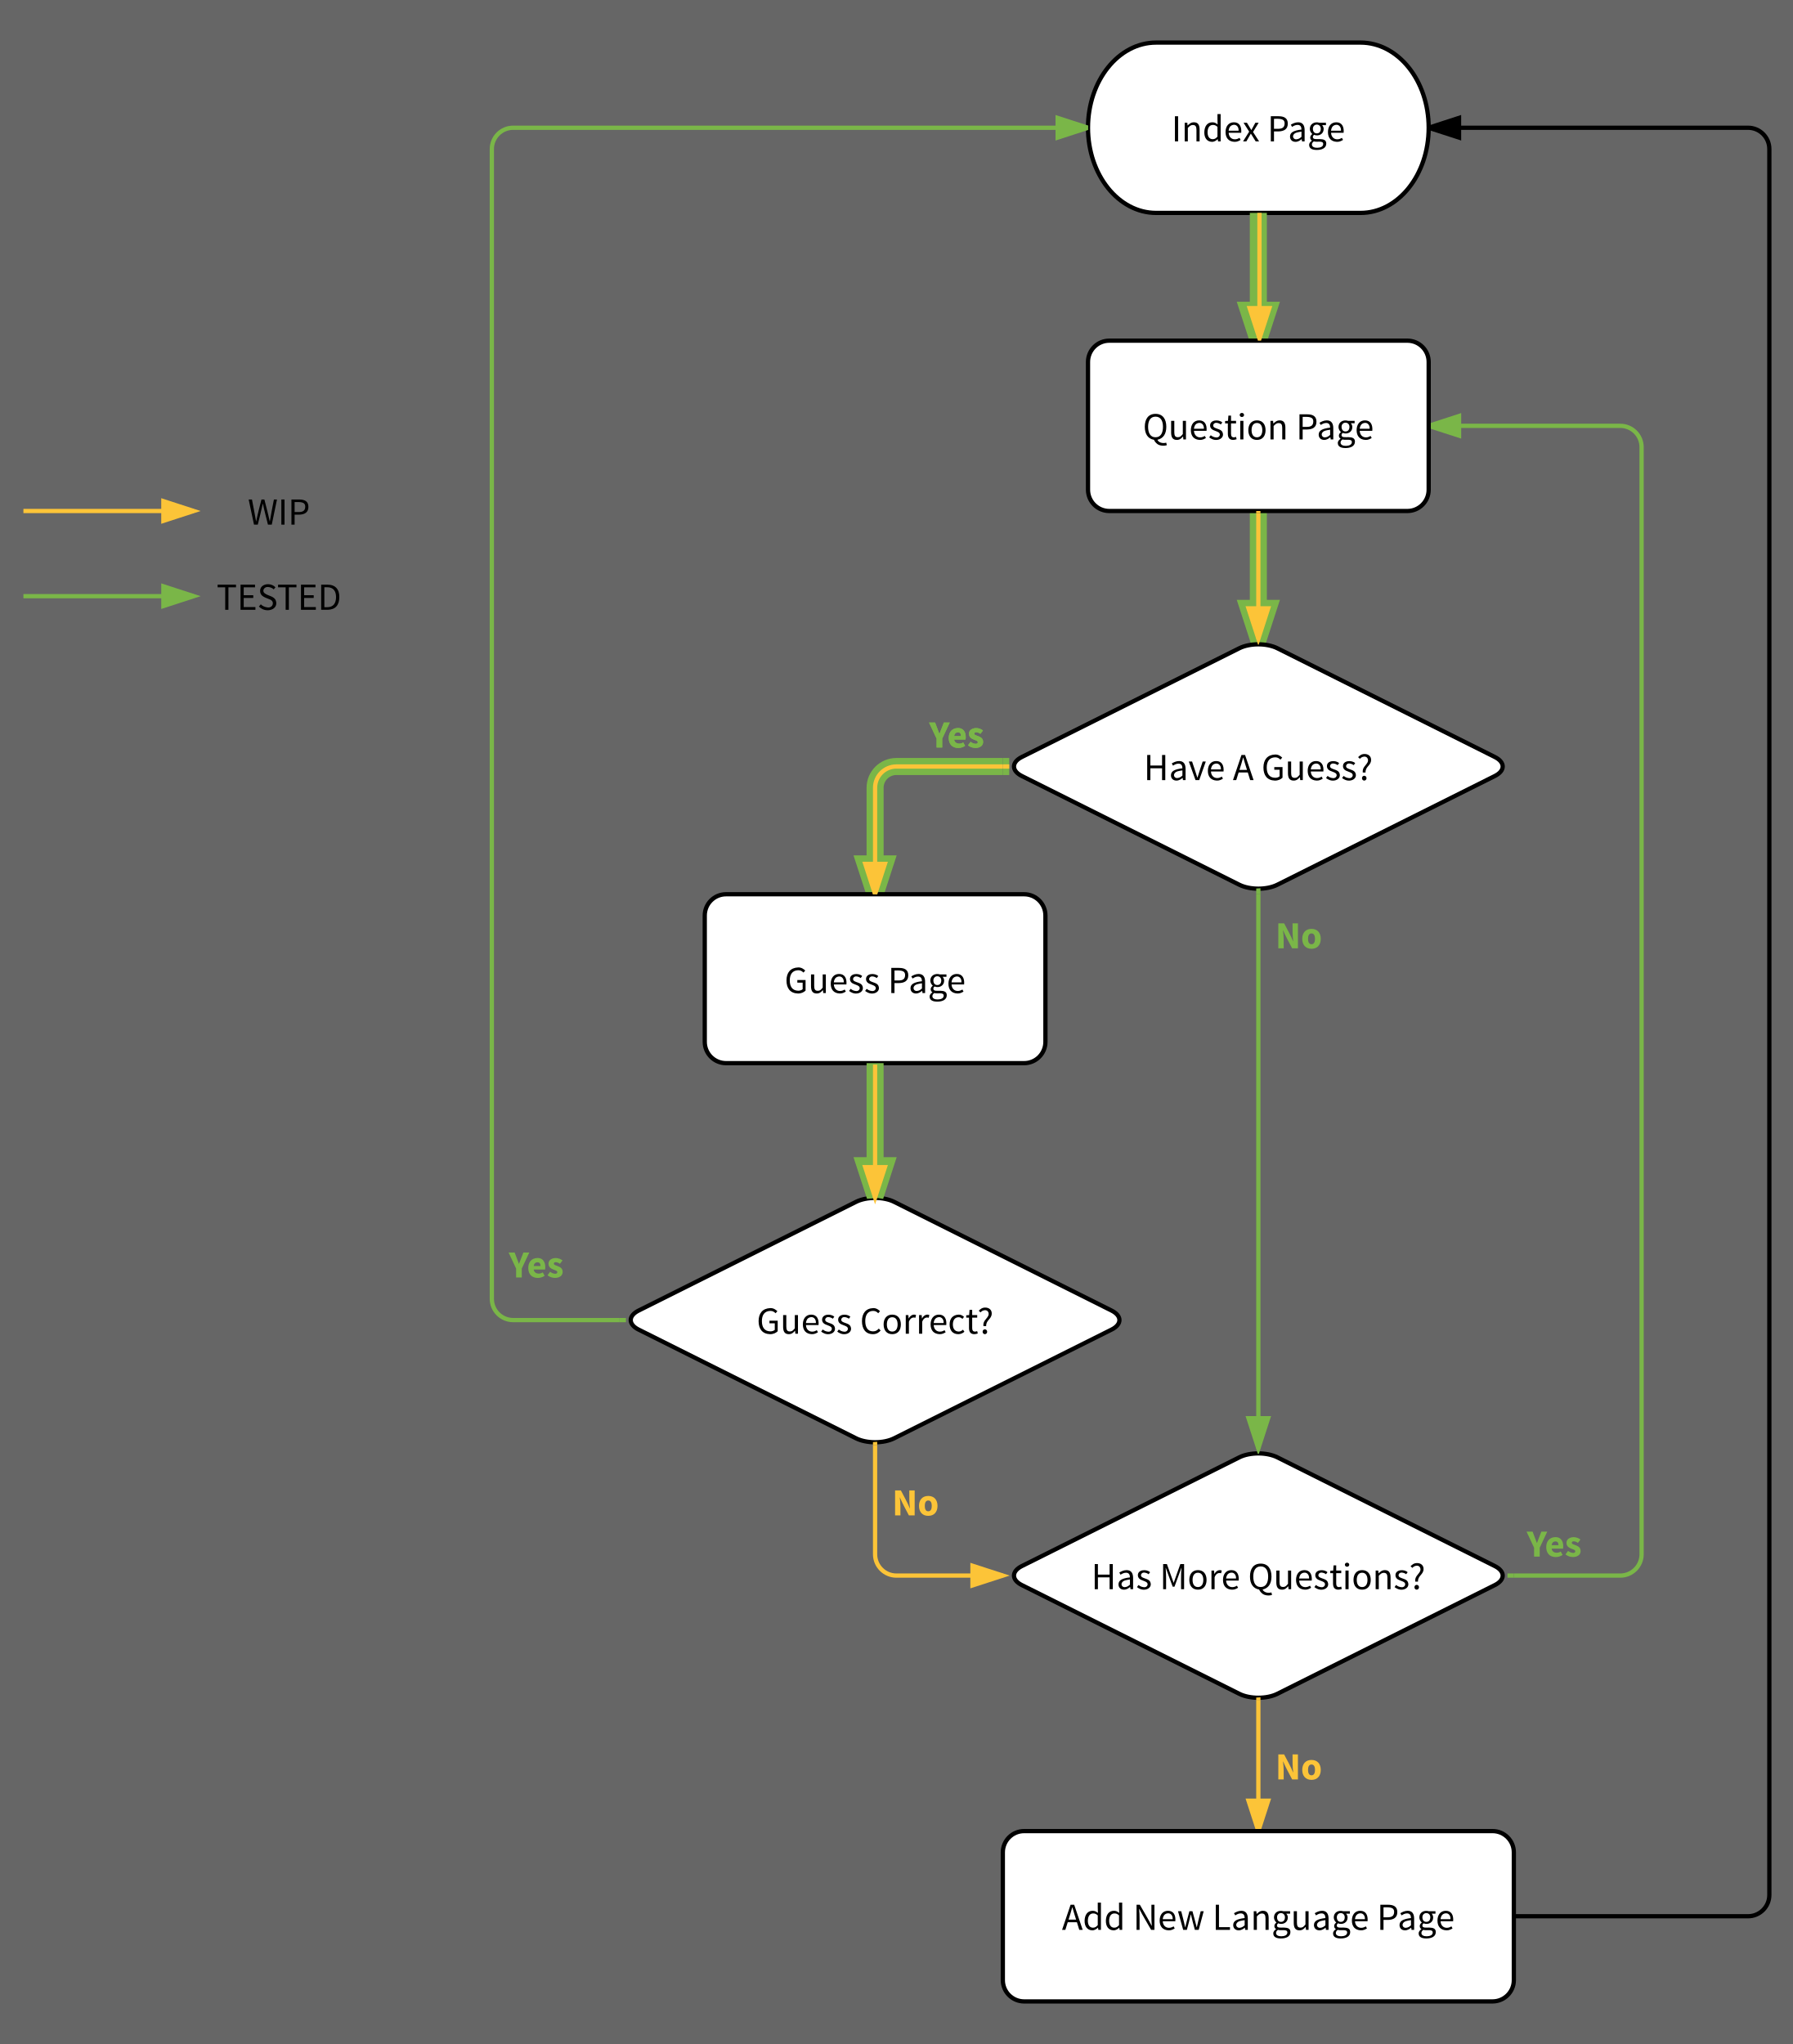
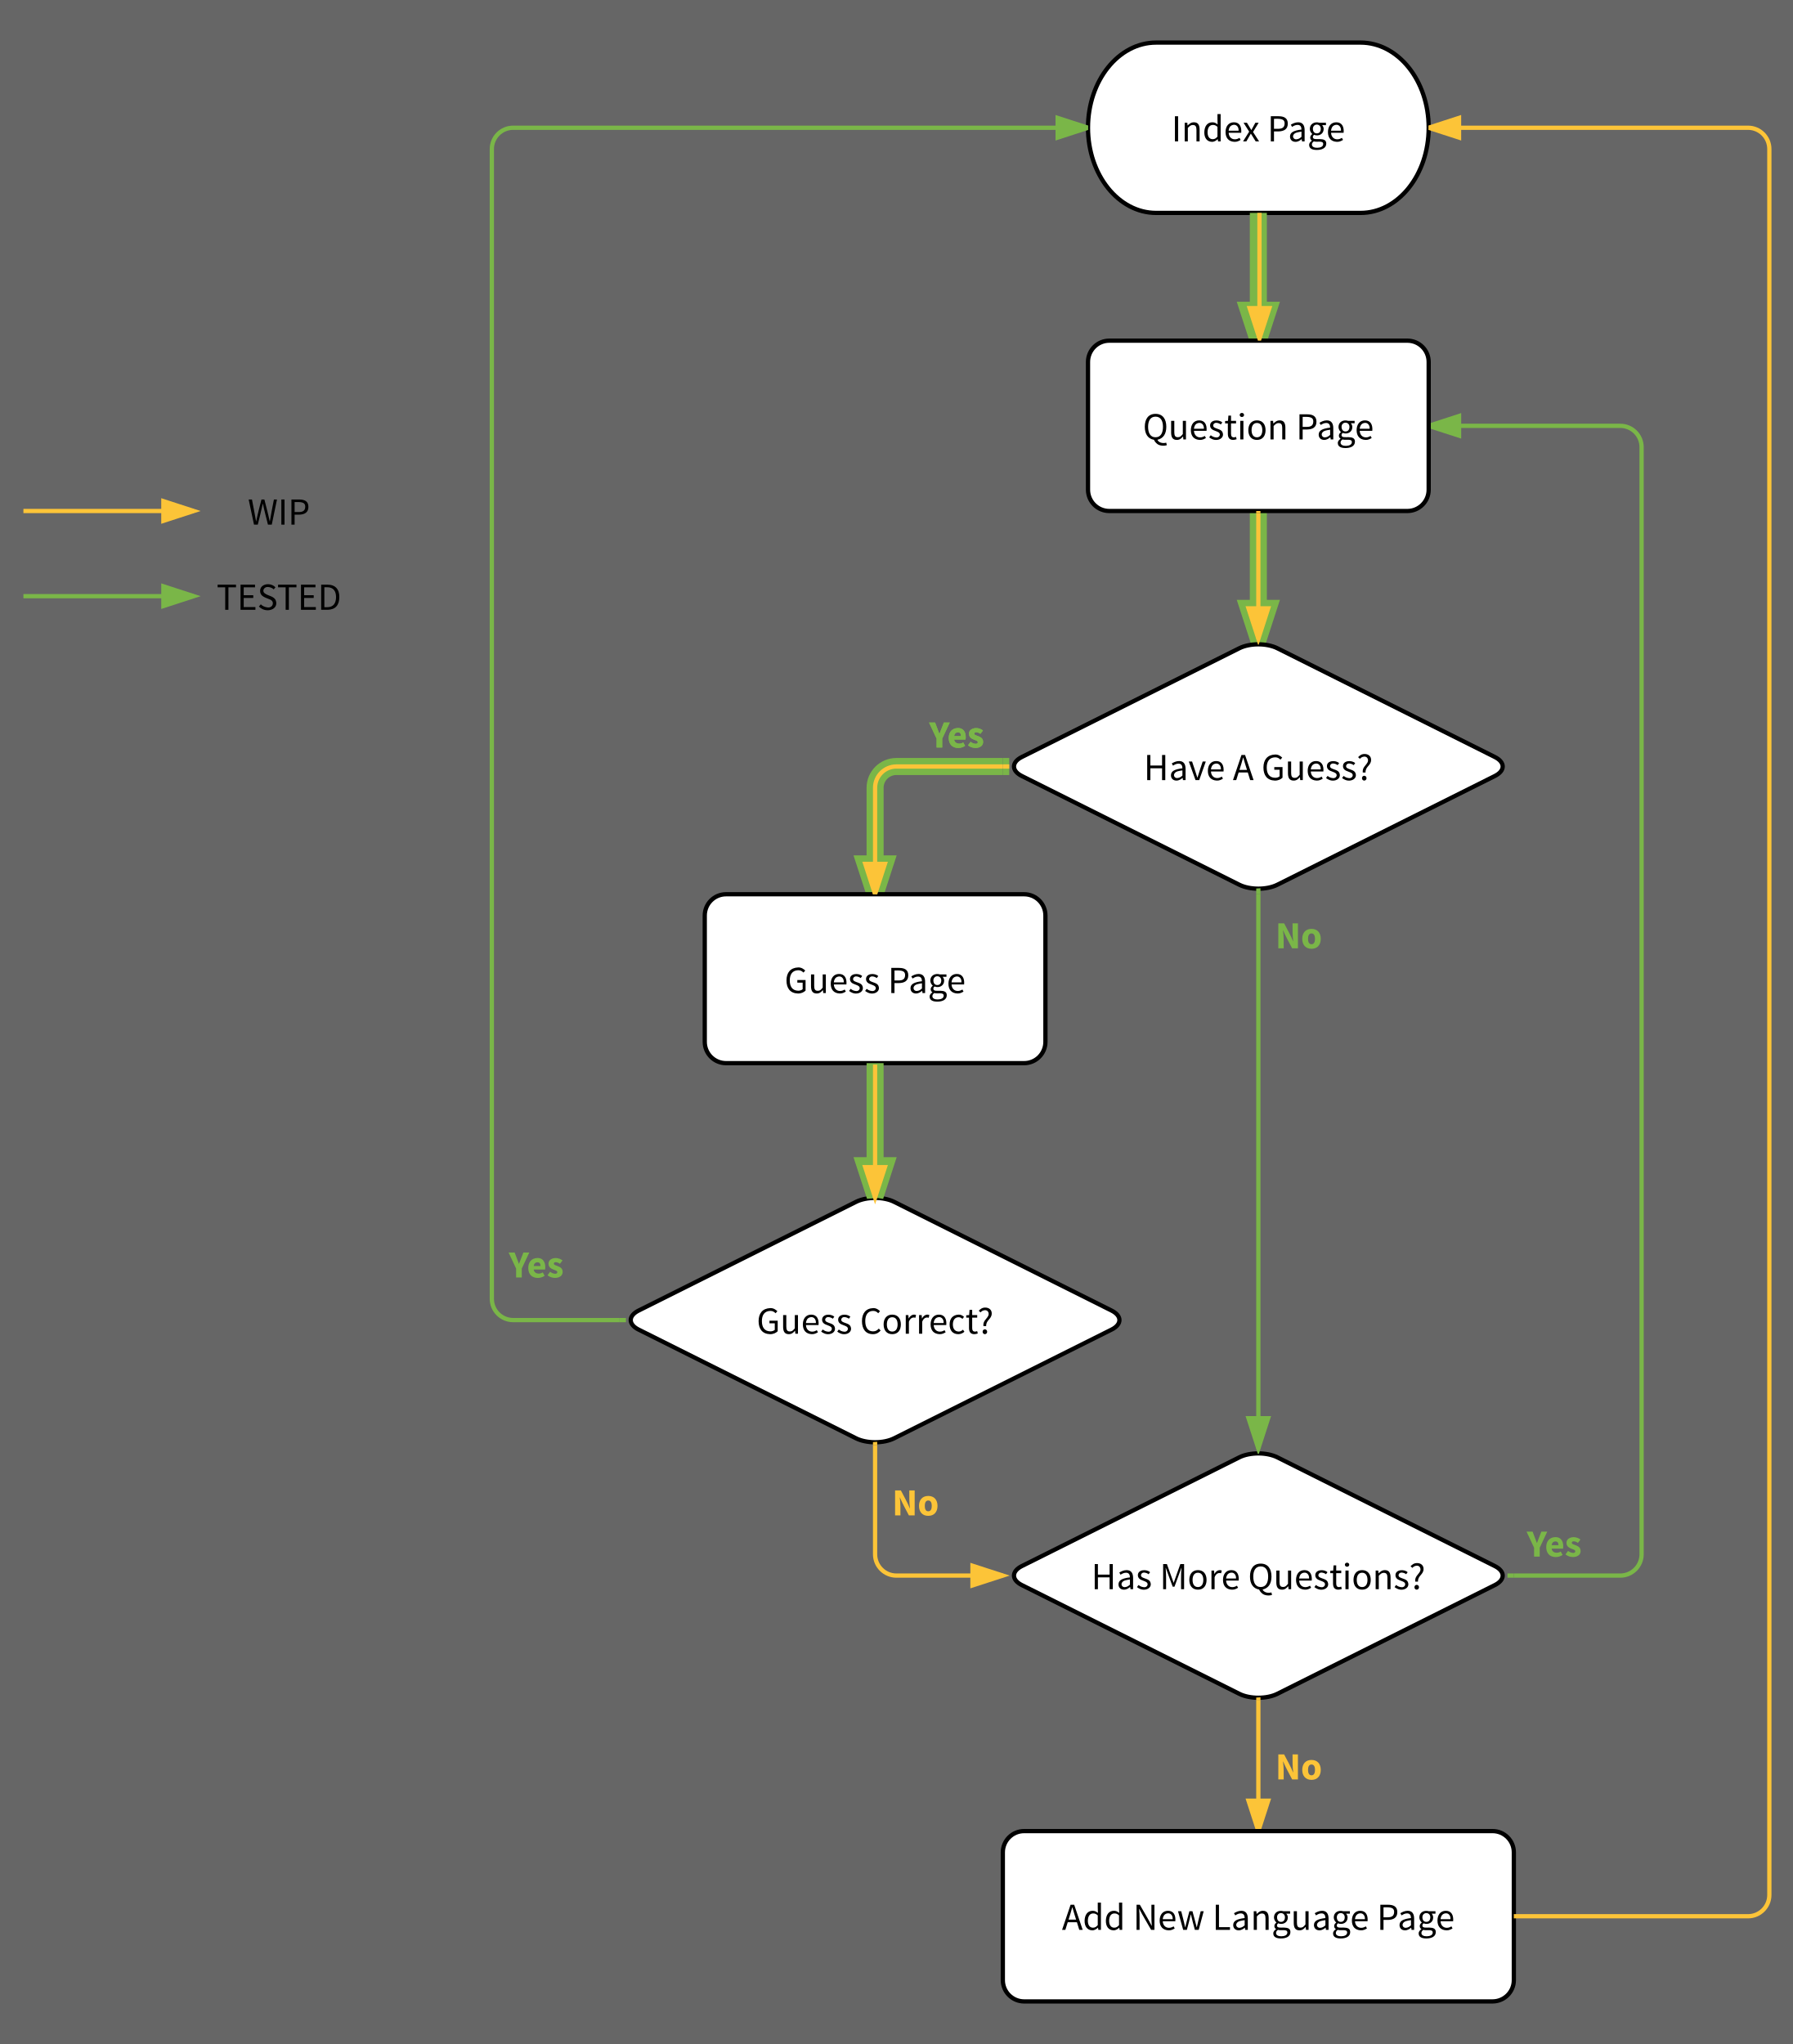
<svg xmlns="http://www.w3.org/2000/svg" xmlns:xlink="http://www.w3.org/1999/xlink" width="842" height="960">
  <g transform="translate(-69 -80)">
    <path d="M0 0h1360v1760H0z" fill="#666" />
    <path d="M708 100c17.67 0 32 17.9 32 40s-14.33 40-32 40h-96c-17.67 0-32-17.9-32-40s14.33-40 32-40z" stroke="#000" stroke-width="2" fill="#fff" />
    <use xlink:href="#a" transform="matrix(1,0,0,1,585,105) translate(34.203 41.399)" />
    <use xlink:href="#b" transform="matrix(1,0,0,1,585,105) translate(79.239 41.399)" />
    <path d="M660 180v60" stroke="#7ab648" stroke-width="8" fill="none" />
    <path d="M660 240l-4.64-14.27h9.28z" fill="#7ab648" />
    <path d="M664.2 240h-8.4l-5.94-18.27h20.28z" fill="#7ab648" />
    <path d="M660 320v60" stroke="#7ab648" stroke-width="8" fill="none" />
    <path d="M660 380l-4.64-14.27h9.28z" fill="#7ab648" />
    <path d="M663.24 382.98l-1.72-.3-4.76.3-6.9-21.25h20.28z" fill="#7ab648" />
    <path d="M651.06 384.47c4.94-2.47 12.94-2.47 17.88 0l102.12 51.06c4.94 2.47 4.94 6.47 0 8.94l-102.12 51.06c-4.94 2.47-12.94 2.47-17.88 0l-102.12-51.06c-4.94-2.47-4.94-6.47 0-8.94z" stroke="#000" stroke-width="2" fill="#fff" />
    <use xlink:href="#c" transform="matrix(1,0,0,1,545,385) translate(61.18 61.399)" />
    <use xlink:href="#d" transform="matrix(1,0,0,1,545,385) translate(103.03 61.399)" />
    <use xlink:href="#e" transform="matrix(1,0,0,1,545,385) translate(116.458 61.399)" />
    <path d="M471.06 644.47c4.94-2.47 12.94-2.47 17.88 0l102.12 51.06c4.94 2.47 4.94 6.47 0 8.94l-102.12 51.06c-4.94 2.47-12.94 2.47-17.88 0l-102.12-51.06c-4.94-2.47-4.94-6.47 0-8.94z" stroke="#000" stroke-width="2" fill="#fff" />
    <use xlink:href="#f" transform="matrix(1,0,0,1,365,645) translate(59.353 61.399)" />
    <use xlink:href="#g" transform="matrix(1,0,0,1,365,645) translate(107.899 61.399)" />
    <path d="M360 700h-50c-5.52 0-10-4.48-10-10V150c0-5.52 4.48-10 10-10h270" stroke="#7ab648" stroke-width="2" fill="none" />
    <path d="M363 701h-3v-2h3zM580 140l-14.27 4.64v-9.28z" fill="#7ab648" />
    <path d="M580.06 138.97L580 140l.04 1.04-15.3 4.97v-12zm-13.33 4.3l10.03-3.27-10.03-3.26z" fill="#7ab648" />
    <use xlink:href="#h" transform="matrix(1,0,0,1,308,662.2779) translate(0.005 17.712)" />
    <path d="M480 758.66V810c0 5.52 4.48 10 10 10h50" stroke="#fcc438" stroke-width="2" fill="none" />
    <path d="M481 758.66h-2v-1.36l2-.13zM540 820l-14.27 4.64v-9.28z" fill="#fcc438" />
    <path d="M543.24 820l-18.5 6v-12zm-16.5 3.26l10.02-3.26-10.03-3.26z" fill="#fcc438" />
    <use xlink:href="#i" transform="matrix(1,0,0,1,488,774.0203) translate(0.005 17.712)" />
    <path d="M651.06 764.47c4.94-2.47 12.94-2.47 17.88 0l102.12 51.06c4.94 2.47 4.94 6.47 0 8.94l-102.12 51.06c-4.94 2.47-12.94 2.47-17.88 0l-102.12-51.06c-4.94-2.47-4.94-6.47 0-8.94z" stroke="#000" stroke-width="2" fill="#fff" />
    <use xlink:href="#j" transform="matrix(1,0,0,1,545,765) translate(36.538 61.399)" />
    <use xlink:href="#k" transform="matrix(1,0,0,1,545,765) translate(68.668 61.399)" />
    <use xlink:href="#l" transform="matrix(1,0,0,1,545,765) translate(110.14 61.399)" />
    <path d="M660 760.34V500" stroke="#7ab648" stroke-width="2" fill="none" />
    <path d="M660 760.34l-4.64-14.26h9.28z" fill="#7ab648" />
    <path d="M660.27 762.75l-.53.03-5.75-17.7h12zm-3.53-15.67L660 757.1l3.26-10.02zM661 500h-2v-2.7l2-.13z" fill="#7ab648" />
    <use xlink:href="#m" transform="matrix(1,0,0,1,668,507.687) translate(0.005 17.712)" />
    <path d="M660 878.66V940" stroke="#fcc438" stroke-width="2" fill="none" />
    <path d="M661 878.66h-2v-1.36l2-.13zM660 940l-4.64-14.27h9.28z" fill="#fcc438" />
    <path d="M661.05 940h-2.1L654 924.73h12zm-4.3-13.27l3.25 10.03 3.26-10.03z" fill="#fcc438" />
    <use xlink:href="#i" transform="matrix(1,0,0,1,668,898.0153) translate(0.005 17.712)" />
    <path d="M540 950c0-5.52 4.48-10 10-10h220c5.52 0 10 4.48 10 10v60c0 5.52-4.48 10-10 10H550c-5.52 0-10-4.48-10-10z" stroke="#000" stroke-width="2" fill="#fff" />
    <use xlink:href="#n" transform="matrix(1,0,0,1,545,945) translate(22.768 41.399)" />
    <use xlink:href="#o" transform="matrix(1,0,0,1,545,945) translate(56.176 41.399)" />
    <use xlink:href="#p" transform="matrix(1,0,0,1,545,945) translate(93.4 41.399)" />
    <use xlink:href="#q" transform="matrix(1,0,0,1,545,945) translate(170.674 41.399)" />
-     <path d="M780 980h110c5.52 0 10-4.48 10-10V150c0-5.52-4.48-10-10-10H740" stroke="#000" stroke-width="2" fill="none" />
-     <path d="M754.27 144.64L740 140l14.27-4.64z" />
-     <path d="M755.27 146l-15.33-4.97.06-1.03-.04-1.04 15.3-4.97zm-12.03-6l10.03 3.26v-6.52z" />
+     <path d="M780 980h110c5.52 0 10-4.48 10-10V150c0-5.52-4.48-10-10-10H740" stroke="#fcc438" stroke-width="2" fill="none" />
+     <path d="M754.27 144.64L740 140l14.27-4.64z" fill="#fcc438" />
+     <path d="M755.27 146l-15.33-4.97.06-1.03-.04-1.04 15.3-4.97zm-12.03-6l10.03 3.26v-6.52z" fill="#fcc438" />
    <path d="M740 280h90c5.52 0 10 4.48 10 10v520c0 5.52-4.48 10-10 10h-50" stroke="#7ab648" stroke-width="2" fill="none" />
    <path d="M754.27 284.64L740 280l14.27-4.64z" fill="#7ab648" />
    <path d="M755.27 286L740 281.06v-2.1l15.27-4.96zm-12.03-6l10.03 3.26v-6.52zM780 821h-3v-2h3z" fill="#7ab648" />
    <use xlink:href="#h" transform="matrix(1,0,0,1,786.101,793.374) translate(0.005 17.712)" />
    <path d="M540 440h-50c-5.52 0-10 4.48-10 10v50" stroke="#7ab648" stroke-width="8" fill="none" />
    <path d="M543 444h-3v-8h3zM480 500l-4.64-14.27h9.28z" fill="#7ab648" />
    <path d="M484.2 500h-8.4l-5.94-18.27h20.28z" fill="#7ab648" />
    <use xlink:href="#h" transform="matrix(1,0,0,1,505.4763,413.374) translate(0.005 17.712)" />
    <path d="M580 250c0-5.52 4.48-10 10-10h140c5.52 0 10 4.48 10 10v60c0 5.52-4.48 10-10 10H590c-5.52 0-10-4.48-10-10z" stroke="#000" stroke-width="2" fill="#fff" />
    <use xlink:href="#r" transform="matrix(1,0,0,1,585,245) translate(20.739 41.399)" />
    <use xlink:href="#q" transform="matrix(1,0,0,1,585,245) translate(92.703 41.399)" />
    <path d="M400 510c0-5.52 4.48-10 10-10h140c5.52 0 10 4.48 10 10v59.33c0 5.53-4.48 10-10 10H410c-5.52 0-10-4.47-10-10z" stroke="#000" stroke-width="2" fill="#fff" />
    <use xlink:href="#f" transform="matrix(1,0,0,1,405,505) translate(32.448 41.399)" />
    <use xlink:href="#q" transform="matrix(1,0,0,1,405,505) translate(80.994 41.399)" />
    <path d="M480 579.33v62.43" stroke="#7ab648" stroke-width="8" fill="none" />
    <path d="M480 641.76l-4.64-14.26h9.28z" fill="#7ab648" />
    <path d="M483.78 643.08l-2.26-.4-5.32.34-6.34-19.52h20.28z" fill="#7ab648" />
    <path d="M660.53 181v58" stroke="#fcc438" stroke-width="2" fill="none" />
    <path d="M661.53 181h-2v-1h2zM660.53 239l-4.63-14.27h9.27z" fill="#fcc438" />
    <path d="M661.26 240h-1.45l-5.28-16.27h12.03zm-4-14.27l3.27 10.03 3.26-10.03z" fill="#fcc438" />
    <path d="M80 320h80" stroke="#fcc438" stroke-width="2" fill="none" />
    <path d="M160 320l-14.27 4.64v-9.28z" stroke="#fcc438" stroke-width="2" fill="#fcc438" />
    <path d="M80 360h80" stroke="#7ab648" stroke-width="2" fill="none" />
    <path d="M160 360l-14.27 4.64v-9.28z" stroke="#7ab648" stroke-width="2" fill="#7ab648" />
    <path d="M160 310c0-5.52 4.48-10 10-10h60c5.52 0 10 4.48 10 10v20c0 5.52-4.48 10-10 10h-60c-5.52 0-10-4.48-10-10z" fill="none" />
    <use xlink:href="#s" transform="matrix(1,0,0,1,165,305) translate(20.375 21.399)" />
    <path d="M160 350c0-5.52 4.48-10 10-10h60c5.52 0 10 4.48 10 10v20c0 5.52-4.48 10-10 10h-60c-5.52 0-10-4.48-10-10z" fill="none" />
    <use xlink:href="#t" transform="matrix(1,0,0,1,165,345) translate(5.705 21.399)" />
    <path d="M660 321v59" stroke="#fcc438" stroke-width="2" fill="none" />
    <path d="M661 321h-2v-1h2zM660 380l-4.64-14.27h9.28z" fill="#fcc438" />
    <path d="M660.16 382.76l-.3.02-5.87-18.05h12zm-3.42-16.03l3.26 10.03 3.26-10.03z" fill="#fcc438" />
    <path d="M540 440h-50c-5.52 0-10 4.48-10 10v50" stroke="#fcc438" stroke-width="2" fill="none" />
    <path d="M543 441h-3v-2h3zM480 500l-4.64-14.27h9.28z" fill="#fcc438" />
    <path d="M481.05 500h-2.1L474 484.73h12zm-4.3-13.27l3.25 10.03 3.26-10.03z" fill="#fcc438" />
    <g>
      <use xlink:href="#h" transform="matrix(1,0,0,1,505.4763,413.374) translate(0.005 17.712)" />
    </g>
    <path d="M480 580v62.43" stroke="#fcc438" stroke-width="2" fill="none" />
    <path d="M480 642.43l-4.64-14.26h9.28z" stroke="#fcc438" stroke-width="2" fill="#fcc438" />
    <defs>
      <path d="M90-656h83V0H90v-656" id="u" />
      <path d="M297-427c-68 0-89 36-133 75V0H82v-486h68l7 70h3c43-40 85-82 163-82 111 0 147 74 148 190V0h-82v-297c-1-82-18-130-92-130" id="v" />
      <path d="M248 12C114 10 43-95 47-242c4-146 72-256 211-256 65 0 96 26 136 56-6-85-3-179-4-270h83V0h-68l-7-57h-3c-35 32-83 69-147 69zm24-441c-97 0-138 83-140 186-2 104 39 186 134 186 59 0 90-30 124-67v-254c-35-31-64-51-118-51" id="w" />
      <path d="M279 12C129 6 46-87 46-242c0-148 77-256 218-256 148 0 205 117 191 273H127c4 97 64 171 162 171 51 0 87-18 121-38l29 54c-42 25-92 53-160 50zm107-291c7-109-70-183-170-143-53 21-83 73-90 143h260" id="x" />
      <path d="M173-254L26-486h89c39 62 75 126 113 188h4c34-63 68-126 103-188h86L274-245 432 0h-89c-42-66-83-133-124-200h-4C176-134 140-65 100 0H14" id="y" />
      <g id="a">
        <use transform="matrix(0.018,0,0,0.018,0,0)" xlink:href="#u" />
        <use transform="matrix(0.018,0,0,0.018,4.734,0)" xlink:href="#v" />
        <use transform="matrix(0.018,0,0,0.018,14.58,0)" xlink:href="#w" />
        <use transform="matrix(0.018,0,0,0.018,24.57,0)" xlink:href="#x" />
        <use transform="matrix(0.018,0,0,0.018,33.372,0)" xlink:href="#y" />
      </g>
      <path d="M533-463c0 144-98 200-242 203H173V0H90v-656h201c145 0 242 48 242 193zm-83 0c5-141-139-126-277-126v261h108c107-1 165-34 169-135" id="z" />
      <path d="M201 12C118 12 58-40 58-126c0-53 24-94 72-122s123-49 227-60c-1-72-27-121-100-122-60-1-108 28-145 52l-33-57c46-28 114-63 191-63 121 0 168 82 169 200V0h-68c-4-19-2-42-9-58-42 33-92 70-161 70zm23-66c62-5 93-31 133-65v-135c-89 14-171 22-207 80-36 57 6 125 74 120" id="A" />
      <path d="M167 0c-28 21-50 43-50 82 0 62 68 87 141 85 79-2 154-27 154-99 0-98-160-40-245-68zm79 224C139 224 45 194 45 93c0-52 35-84 71-110v-4c-23-15-43-40-43-79 0-42 30-73 53-90v-4c-30-26-63-73-63-131 0-132 122-199 252-161h169v63H384c21 21 40 58 40 100 0 132-129 200-251 152-16 14-31 29-31 58-1 71 108 51 180 53 101 3 170 24 170 116 0 121-115 168-246 168zM143-325c2 69 37 116 103 116s101-47 103-116c2-66-42-112-103-113-61 0-105 47-103 113" id="B" />
      <g id="b">
        <use transform="matrix(0.018,0,0,0.018,0,0)" xlink:href="#z" />
        <use transform="matrix(0.018,0,0,0.018,9.594,0)" xlink:href="#A" />
        <use transform="matrix(0.018,0,0,0.018,18.81,0)" xlink:href="#B" />
        <use transform="matrix(0.018,0,0,0.018,27.63,0)" xlink:href="#x" />
      </g>
      <path d="M90-656h83v275h305v-275h84V0h-84v-309H173V0H90v-656" id="C" />
      <path d="M12-486h85c46 139 93 277 137 419h4c42-142 90-280 136-419h81L283 0h-96" id="D" />
      <g id="c">
        <use transform="matrix(0.018,0,0,0.018,0,0)" xlink:href="#C" />
        <use transform="matrix(0.018,0,0,0.018,11.736,0)" xlink:href="#A" />
        <use transform="matrix(0.018,0,0,0.018,20.952,0)" xlink:href="#D" />
        <use transform="matrix(0.018,0,0,0.018,29.286,0)" xlink:href="#x" />
      </g>
      <path d="M369-267c-33-107-67-211-97-321h-4c-28 111-63 214-96 321h197zm21 67H151L88 0H3l222-656h94L541 0h-89" id="E" />
      <use transform="matrix(0.018,0,0,0.018,0,0)" xlink:href="#E" id="d" />
      <path d="M347 12C149 5 52-125 52-328c0-204 103-332 302-340 87-4 146 41 188 81l-47 53c-34-33-72-63-140-61-151 5-217 111-217 265 0 157 63 265 218 269 47 1 93-16 118-39v-171H335v-69h215v276c-42 43-116 79-203 76" id="F" />
      <path d="M224 12C112 12 76-61 75-178v-308h83v297c1 82 17 130 91 130 69 0 90-36 131-82v-345h82V0h-68l-7-76h-3c-42 46-81 88-160 88" id="G" />
      <path d="M374-191C441-40 261 57 110-7 79-20 51-36 28-55l41-55c40 31 77 52 143 58 87 8 128-92 60-134-81-50-214-50-220-174-7-157 230-170 318-83l-39 52c-30-22-63-38-111-43-80-8-120 85-56 122 69 40 177 47 210 121" id="H" />
      <path d="M377-522c-5 146-153 167-145 324h-72c-16-134 82-180 126-269 32-68-7-151-86-147-52 3-89 27-115 58l-47-43c40-43 89-83 168-83 101-1 175 60 171 160zM198 12c-33 0-59-28-59-62 0-36 25-64 59-64s60 28 60 64c0 34-27 62-60 62" id="I" />
      <g id="e">
        <use transform="matrix(0.018,0,0,0.018,0,0)" xlink:href="#F" />
        <use transform="matrix(0.018,0,0,0.018,11.106,0)" xlink:href="#G" />
        <use transform="matrix(0.018,0,0,0.018,20.898,0)" xlink:href="#x" />
        <use transform="matrix(0.018,0,0,0.018,29.826,0)" xlink:href="#H" />
        <use transform="matrix(0.018,0,0,0.018,37.368,0)" xlink:href="#H" />
        <use transform="matrix(0.018,0,0,0.018,44.712,0)" xlink:href="#I" />
      </g>
      <g id="f">
        <use transform="matrix(0.018,0,0,0.018,0,0)" xlink:href="#F" />
        <use transform="matrix(0.018,0,0,0.018,11.106,0)" xlink:href="#G" />
        <use transform="matrix(0.018,0,0,0.018,20.898,0)" xlink:href="#x" />
        <use transform="matrix(0.018,0,0,0.018,29.826,0)" xlink:href="#H" />
        <use transform="matrix(0.018,0,0,0.018,37.368,0)" xlink:href="#H" />
      </g>
      <path d="M339 12C145 12 52-127 52-328s97-332 292-340c80-3 141 40 179 81l-47 53c-32-34-69-61-131-61-146 0-207 114-207 265S195-61 341-61c74 0 112-32 151-73l47 51c-48 54-106 95-200 95" id="J" />
      <path d="M271 12C125 12 46-91 46-242c0-152 79-256 225-256s225 104 225 256c0 151-79 254-225 254zm0-442c-100 0-140 84-140 188S172-56 271-56s140-82 140-186-40-188-140-188" id="K" />
      <path d="M334-416c-89-26-142 29-170 104V0H82v-486h68l7 88h3c31-63 101-124 190-90" id="L" />
      <path d="M274 12C124 12 46-89 46-242c0-154 84-249 234-256 64-3 108 29 142 58l-41 53c-27-22-53-43-98-43-104 0-152 81-152 188S178-60 281-56c50 2 87-25 114-49l37 54c-39 34-91 63-158 63" id="M" />
      <path d="M235 12C135 12 96-49 96-150v-269H24v-62l76-5 10-136h69v136h131v67H179v270c1 58 17 94 75 94 19 0 41-7 55-13l16 62c-25 8-58 18-90 18" id="N" />
      <g id="g">
        <use transform="matrix(0.018,0,0,0.018,0,0)" xlink:href="#J" />
        <use transform="matrix(0.018,0,0,0.018,10.278,0)" xlink:href="#K" />
        <use transform="matrix(0.018,0,0,0.018,20.034,0)" xlink:href="#L" />
        <use transform="matrix(0.018,0,0,0.018,26.28,0)" xlink:href="#L" />
        <use transform="matrix(0.018,0,0,0.018,32.346,0)" xlink:href="#x" />
        <use transform="matrix(0.018,0,0,0.018,41.274,0)" xlink:href="#M" />
        <use transform="matrix(0.018,0,0,0.018,49.482,0)" xlink:href="#N" />
        <use transform="matrix(0.018,0,0,0.018,55.098,0)" xlink:href="#I" />
      </g>
      <path fill="#7ab648" d="M189-232L-8-652h158c38 98 75 194 111 294h4c37-99 75-196 114-294h154L336-232V0H189v-232" id="O" />
      <path fill="#7ab648" d="M287 12C128 12 36-86 36-248c0-153 86-255 234-260 163-6 229 133 205 300H178c9 112 149 136 236 75l49 89c-44 30-107 56-176 56zm69-311c-1-57-23-99-83-97-56 2-88 40-96 97h179" id="P" />
      <path fill="#7ab648" d="M415-148C416-3 245 40 110-7 76-20 46-36 21-57l66-92c39 28 72 46 128 52 64 7 83-58 31-81-84-38-196-56-200-175-4-140 166-184 290-135 29 12 54 27 75 43l-66 88c-30-22-61-38-105-42-63-5-71 55-26 75 86 37 200 53 201 176" id="Q" />
      <g id="h">
        <use transform="matrix(0.018,0,0,0.018,0,0)" xlink:href="#O" />
        <use transform="matrix(0.018,0,0,0.018,8.46,0)" xlink:href="#P" />
        <use transform="matrix(0.018,0,0,0.018,17.784,0)" xlink:href="#Q" />
      </g>
      <path fill="#fcc438" d="M199-467c20 141 19 305 18 467H77v-652h151c79 155 166 302 234 468h4c-20-141-20-306-18-468h140V0H437c-79-155-165-303-234-467h-4" id="R" />
      <path fill="#fcc438" d="M278 12C125 12 36-90 36-248s89-260 242-260c152 0 241 102 241 260S430 12 278 12zm0-401c-69 0-91 65-91 141s22 141 91 141c68 0 91-66 91-141s-23-141-91-141" id="S" />
      <g id="i">
        <use transform="matrix(0.018,0,0,0.018,0,0)" xlink:href="#R" />
        <use transform="matrix(0.018,0,0,0.018,11.97,0)" xlink:href="#S" />
      </g>
      <g id="j">
        <use transform="matrix(0.018,0,0,0.018,0,0)" xlink:href="#C" />
        <use transform="matrix(0.018,0,0,0.018,11.736,0)" xlink:href="#A" />
        <use transform="matrix(0.018,0,0,0.018,20.952,0)" xlink:href="#H" />
      </g>
      <path d="M156-555c17 172 9 368 11 555H90v-656h98c58 162 117 324 175 486h4c55-164 115-324 172-486h98V0h-79c2-187-7-383 11-555h-4C506-391 446-229 386-66h-47c-60-163-121-324-179-489h-4" id="T" />
      <g id="k">
        <use transform="matrix(0.018,0,0,0.018,0,0)" xlink:href="#T" />
        <use transform="matrix(0.018,0,0,0.018,13.086,0)" xlink:href="#K" />
        <use transform="matrix(0.018,0,0,0.018,22.842,0)" xlink:href="#L" />
        <use transform="matrix(0.018,0,0,0.018,28.908,0)" xlink:href="#x" />
      </g>
      <path d="M332-595c-140 0-194 117-194 264 0 150 51 274 194 274s194-124 194-274c0-147-54-264-194-264zM381 8c30 72 136 103 230 76l16 65c-78 27-188 15-246-29-40-30-71-66-90-111C130-19 52-145 52-331c0-198 88-337 280-337 191 0 281 139 281 337 0 185-78 306-232 339" id="U" />
      <path d="M181-639c0 30-26 53-57 53s-57-23-57-53c0-31 26-53 57-53s57 22 57 53zM82-486h82V0H82v-486" id="V" />
      <g id="l">
        <use transform="matrix(0.018,0,0,0.018,0,0)" xlink:href="#U" />
        <use transform="matrix(0.018,0,0,0.018,11.952,0)" xlink:href="#G" />
        <use transform="matrix(0.018,0,0,0.018,21.744,0)" xlink:href="#x" />
        <use transform="matrix(0.018,0,0,0.018,30.672,0)" xlink:href="#H" />
        <use transform="matrix(0.018,0,0,0.018,38.214,0)" xlink:href="#N" />
        <use transform="matrix(0.018,0,0,0.018,44.298,0)" xlink:href="#V" />
        <use transform="matrix(0.018,0,0,0.018,48.726,0)" xlink:href="#K" />
        <use transform="matrix(0.018,0,0,0.018,58.482,0)" xlink:href="#v" />
        <use transform="matrix(0.018,0,0,0.018,68.328,0)" xlink:href="#H" />
        <use transform="matrix(0.018,0,0,0.018,75.672,0)" xlink:href="#I" />
      </g>
      <path fill="#7ab648" d="M199-467c20 141 19 305 18 467H77v-652h151c79 155 166 302 234 468h4c-20-141-20-306-18-468h140V0H437c-79-155-165-303-234-467h-4" id="W" />
      <path fill="#7ab648" d="M278 12C125 12 36-90 36-248s89-260 242-260c152 0 241 102 241 260S430 12 278 12zm0-401c-69 0-91 65-91 141s22 141 91 141c68 0 91-66 91-141s-23-141-91-141" id="X" />
      <g id="m">
        <use transform="matrix(0.018,0,0,0.018,0,0)" xlink:href="#W" />
        <use transform="matrix(0.018,0,0,0.018,11.97,0)" xlink:href="#X" />
      </g>
      <g id="n">
        <use transform="matrix(0.018,0,0,0.018,0,0)" xlink:href="#E" />
        <use transform="matrix(0.018,0,0,0.018,9.792,0)" xlink:href="#w" />
        <use transform="matrix(0.018,0,0,0.018,19.782,0)" xlink:href="#w" />
      </g>
      <path d="M158-548c17 169 9 363 11 548H90v-656h86c103 183 212 359 308 548h4c-15-171-9-363-10-548h79V0h-86C368-183 259-359 162-548h-4" id="Y" />
      <path d="M24-486h84c34 138 73 272 101 416h4c33-142 72-278 108-416h80c37 138 76 275 110 416h4c30-142 67-278 101-416h78L564 0H464c-35-133-73-263-103-401h-4C327-263 289-134 255 0h-96" id="Z" />
      <g id="o">
        <use transform="matrix(0.018,0,0,0.018,0,0)" xlink:href="#Y" />
        <use transform="matrix(0.018,0,0,0.018,11.646,0)" xlink:href="#x" />
        <use transform="matrix(0.018,0,0,0.018,20.664,0)" xlink:href="#Z" />
      </g>
      <path d="M90-656h83v585h287V0H90v-656" id="aa" />
      <g id="p">
        <use transform="matrix(0.018,0,0,0.018,0,0)" xlink:href="#aa" />
        <use transform="matrix(0.018,0,0,0.018,8.748,0)" xlink:href="#A" />
        <use transform="matrix(0.018,0,0,0.018,17.964,0)" xlink:href="#v" />
        <use transform="matrix(0.018,0,0,0.018,27.81,0)" xlink:href="#B" />
        <use transform="matrix(0.018,0,0,0.018,36.882,0)" xlink:href="#G" />
        <use transform="matrix(0.018,0,0,0.018,46.674,0)" xlink:href="#A" />
        <use transform="matrix(0.018,0,0,0.018,55.89,0)" xlink:href="#B" />
        <use transform="matrix(0.018,0,0,0.018,64.71,0)" xlink:href="#x" />
      </g>
      <g id="q">
        <use transform="matrix(0.018,0,0,0.018,0,0)" xlink:href="#z" />
        <use transform="matrix(0.018,0,0,0.018,9.594,0)" xlink:href="#A" />
        <use transform="matrix(0.018,0,0,0.018,18.81,0)" xlink:href="#B" />
        <use transform="matrix(0.018,0,0,0.018,27.63,0)" xlink:href="#x" />
      </g>
      <g id="r">
        <use transform="matrix(0.018,0,0,0.018,0,0)" xlink:href="#U" />
        <use transform="matrix(0.018,0,0,0.018,11.952,0)" xlink:href="#G" />
        <use transform="matrix(0.018,0,0,0.018,21.744,0)" xlink:href="#x" />
        <use transform="matrix(0.018,0,0,0.018,30.672,0)" xlink:href="#H" />
        <use transform="matrix(0.018,0,0,0.018,38.214,0)" xlink:href="#N" />
        <use transform="matrix(0.018,0,0,0.018,44.298,0)" xlink:href="#V" />
        <use transform="matrix(0.018,0,0,0.018,48.726,0)" xlink:href="#K" />
        <use transform="matrix(0.018,0,0,0.018,58.482,0)" xlink:href="#v" />
      </g>
      <path d="M23-656h86c36 189 74 377 107 569h4c39-196 89-381 137-569h76c48 188 98 374 139 569h4c31-194 70-380 106-569h80L626 0H526c-44-181-93-357-131-544h-4C352-359 305-181 261 0h-99" id="ab" />
      <g id="s">
        <use transform="matrix(0.018,0,0,0.018,0,0)" xlink:href="#ab" />
        <use transform="matrix(0.018,0,0,0.018,14.148,0)" xlink:href="#u" />
        <use transform="matrix(0.018,0,0,0.018,18.882,0)" xlink:href="#z" />
      </g>
      <path d="M226-586H28v-70h480v70H310V0h-84v-586" id="ac" />
      <path d="M90-656h378v70H173v206h249v71H173v238h305V0H90v-656" id="ad" />
      <path d="M484-238C550-39 325 64 144-14 105-31 71-55 42-85l50-58c40 43 104 74 181 82 133 14 185-145 71-202-108-54-270-71-270-231 0-151 176-210 315-152 34 14 62 35 85 59l-45 54c-37-35-82-56-149-62-101-9-166 104-87 165 91 70 252 74 291 192" id="ae" />
      <path d="M564-331C562-123 464-4 258 0H90v-656h164c204-1 312 119 310 325zm-86 0c0-161-72-257-230-257h-75v520h75c158 1 230-103 230-263" id="af" />
      <g id="t">
        <use transform="matrix(0.018,0,0,0.018,0,0)" xlink:href="#ac" />
        <use transform="matrix(0.018,0,0,0.018,9.648,0)" xlink:href="#ad" />
        <use transform="matrix(0.018,0,0,0.018,19.134,0)" xlink:href="#ae" />
        <use transform="matrix(0.018,0,0,0.018,28.386,0)" xlink:href="#ac" />
        <use transform="matrix(0.018,0,0,0.018,38.034,0)" xlink:href="#ad" />
        <use transform="matrix(0.018,0,0,0.018,47.52,0)" xlink:href="#af" />
      </g>
    </defs>
  </g>
</svg>
